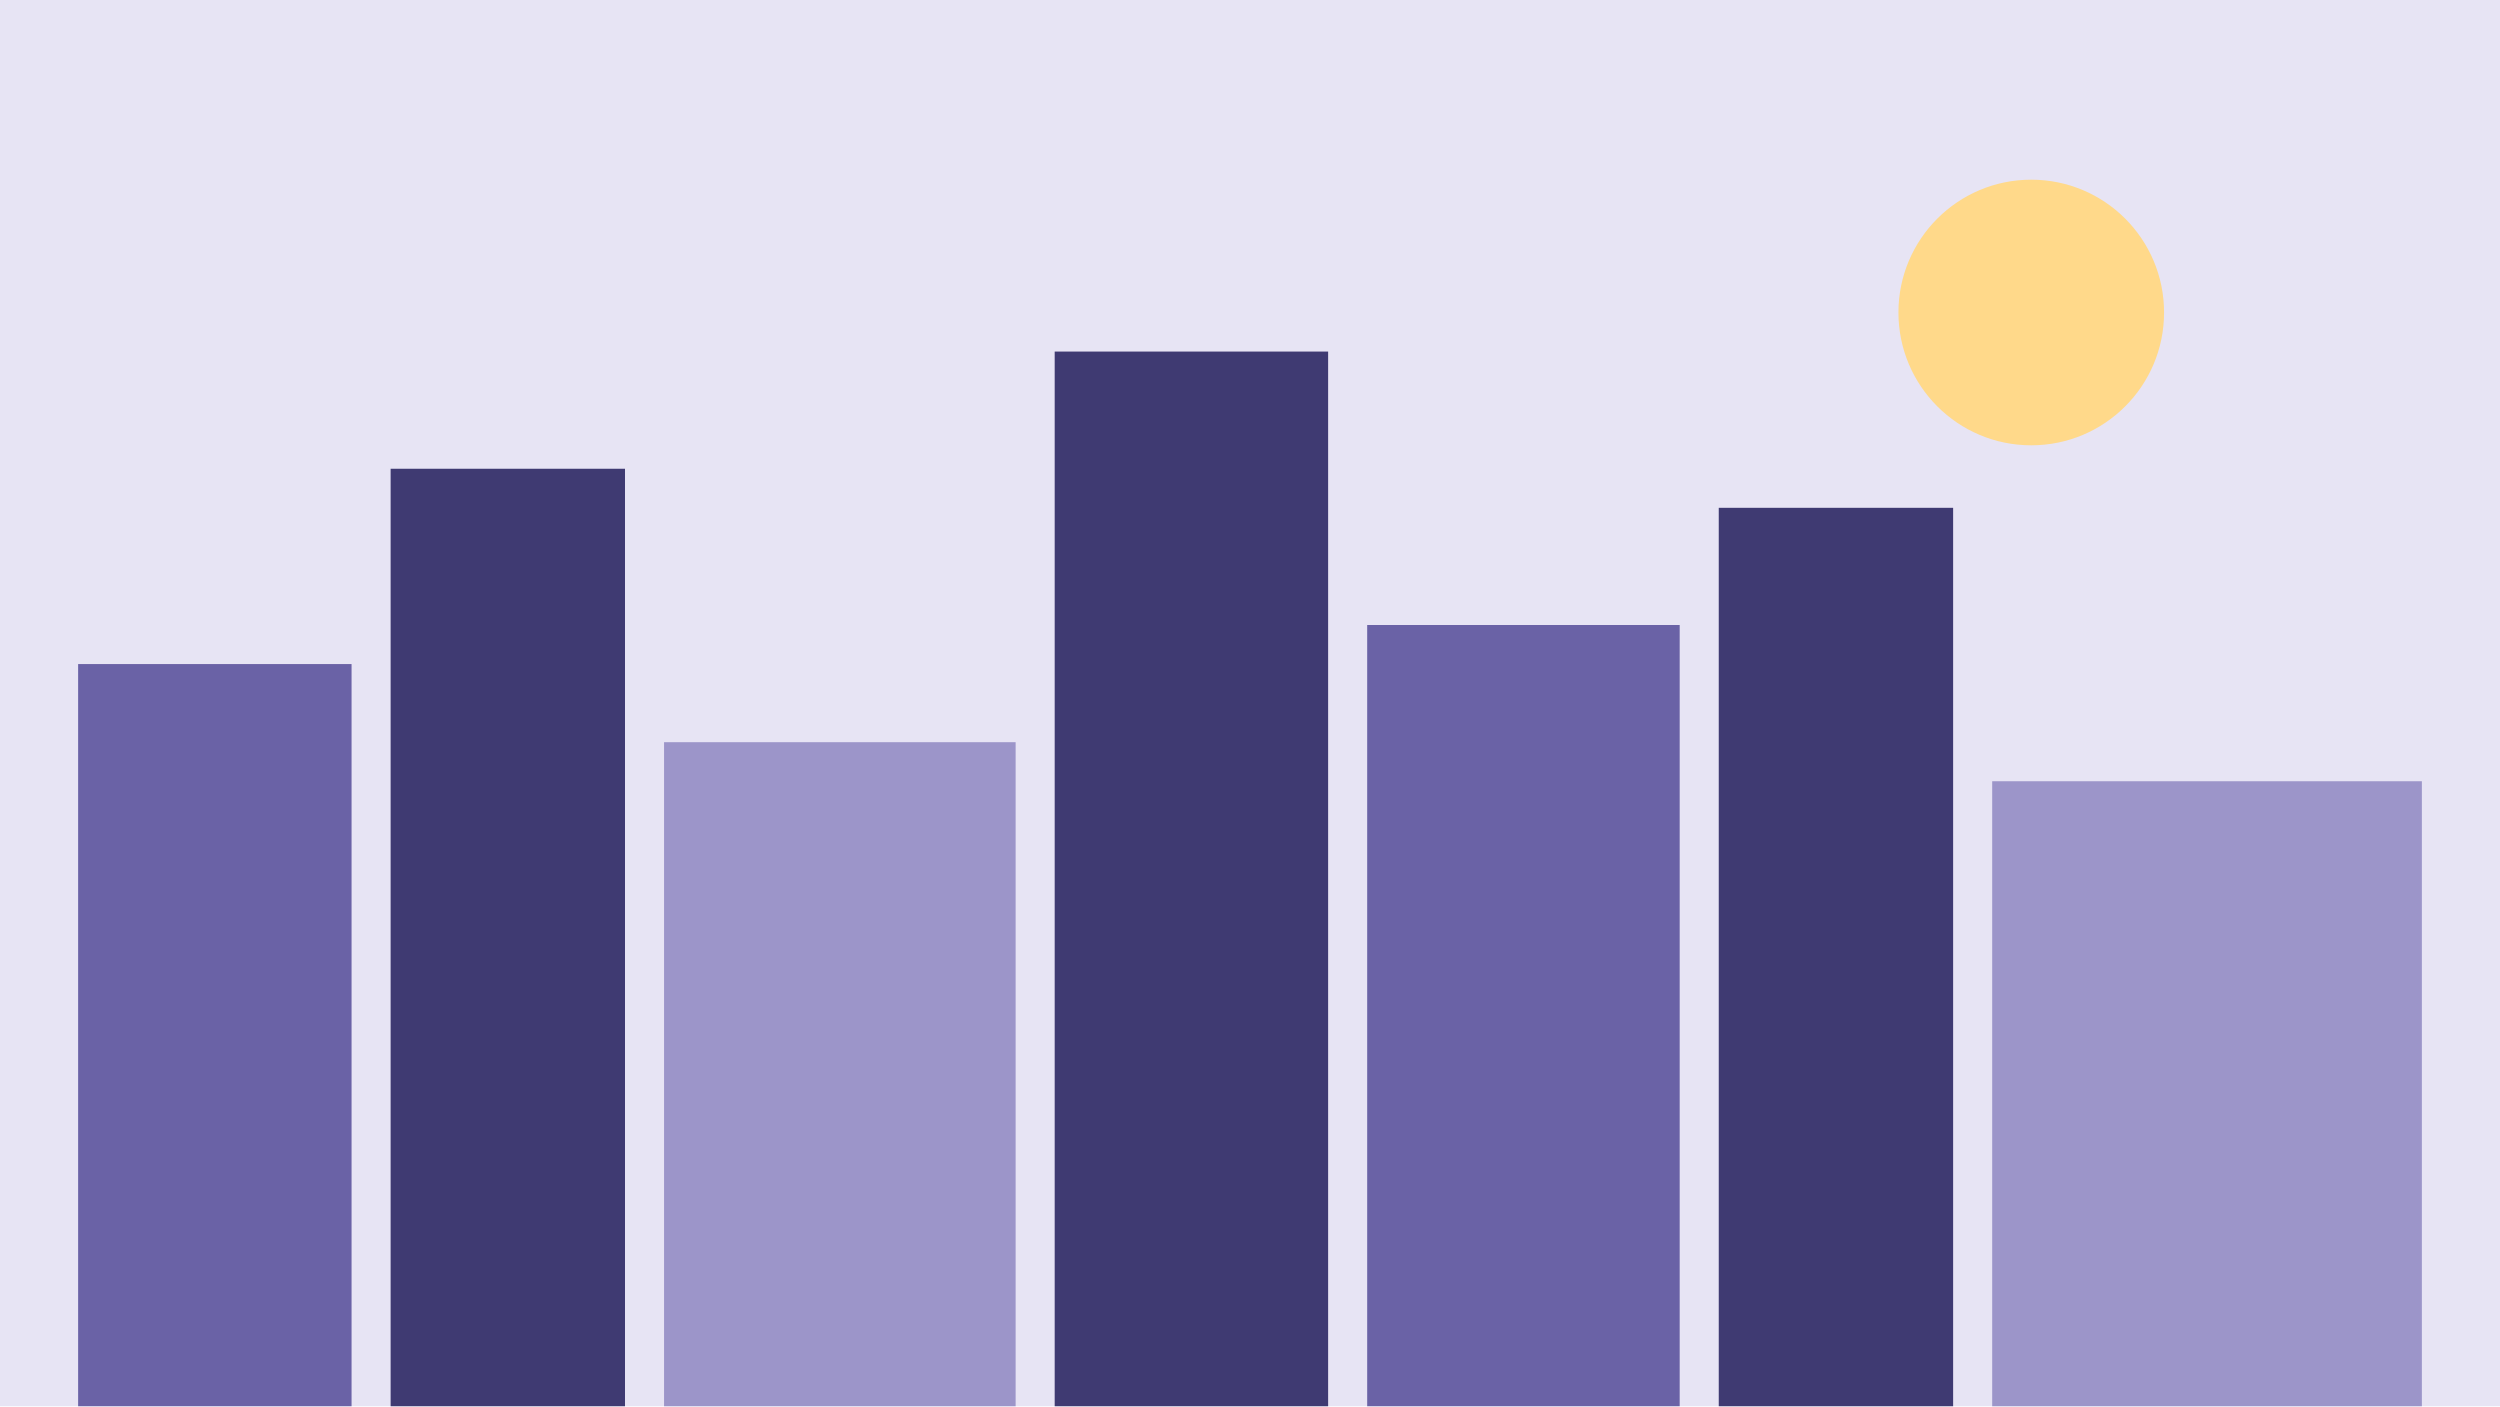
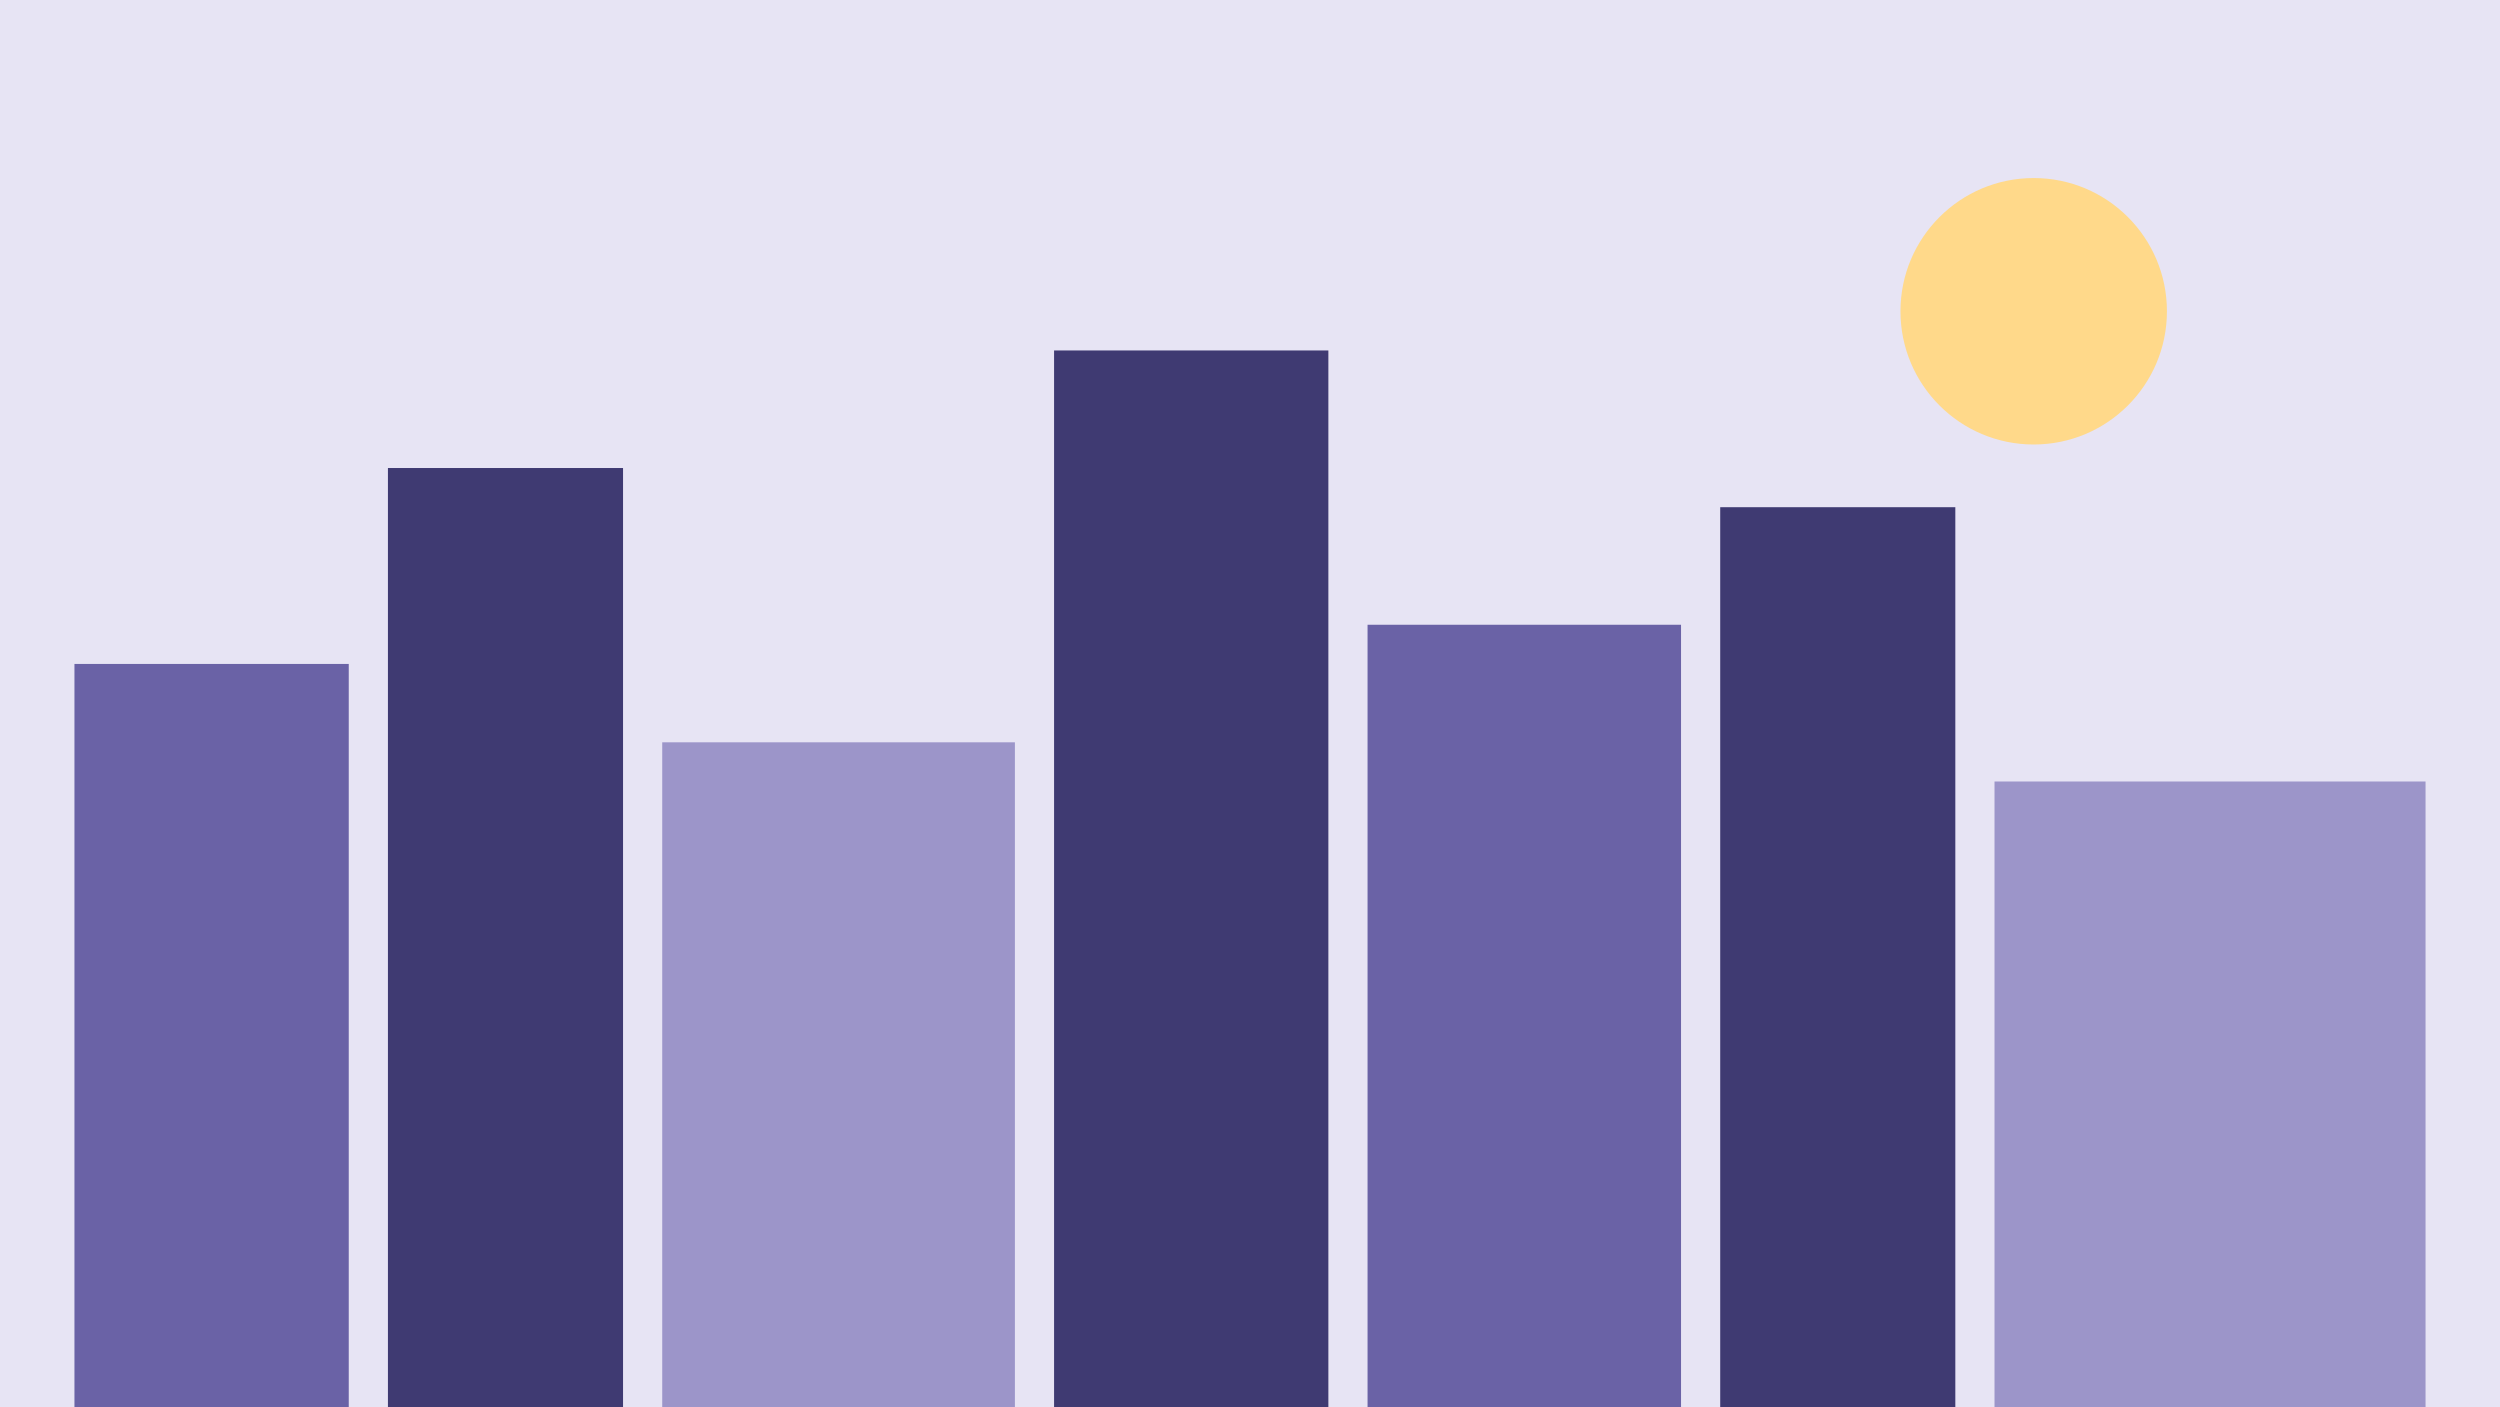
- <svg xmlns="http://www.w3.org/2000/svg" viewBox="0 0 640 360" width="640" height="360">
+ <svg xmlns="http://www.w3.org/2000/svg" viewBox="1 1 638 358" width="640" height="360">
  <rect width="640" height="360" fill="#e7e4f4" />
  <circle cx="520" cy="80" r="34" fill="#ffd98a" />
  <rect x="20" y="170" width="70" height="190" fill="#6a62a6" />
  <rect x="100" y="120" width="60" height="240" fill="#3f3a72" />
  <rect x="170" y="190" width="90" height="170" fill="#9c95c9" />
  <rect x="270" y="90" width="70" height="270" fill="#3f3a72" />
  <rect x="350" y="160" width="80" height="200" fill="#6a62a6" />
  <rect x="440" y="130" width="60" height="230" fill="#3f3a72" />
  <rect x="510" y="200" width="110" height="160" fill="#9c95c9" />
</svg>
